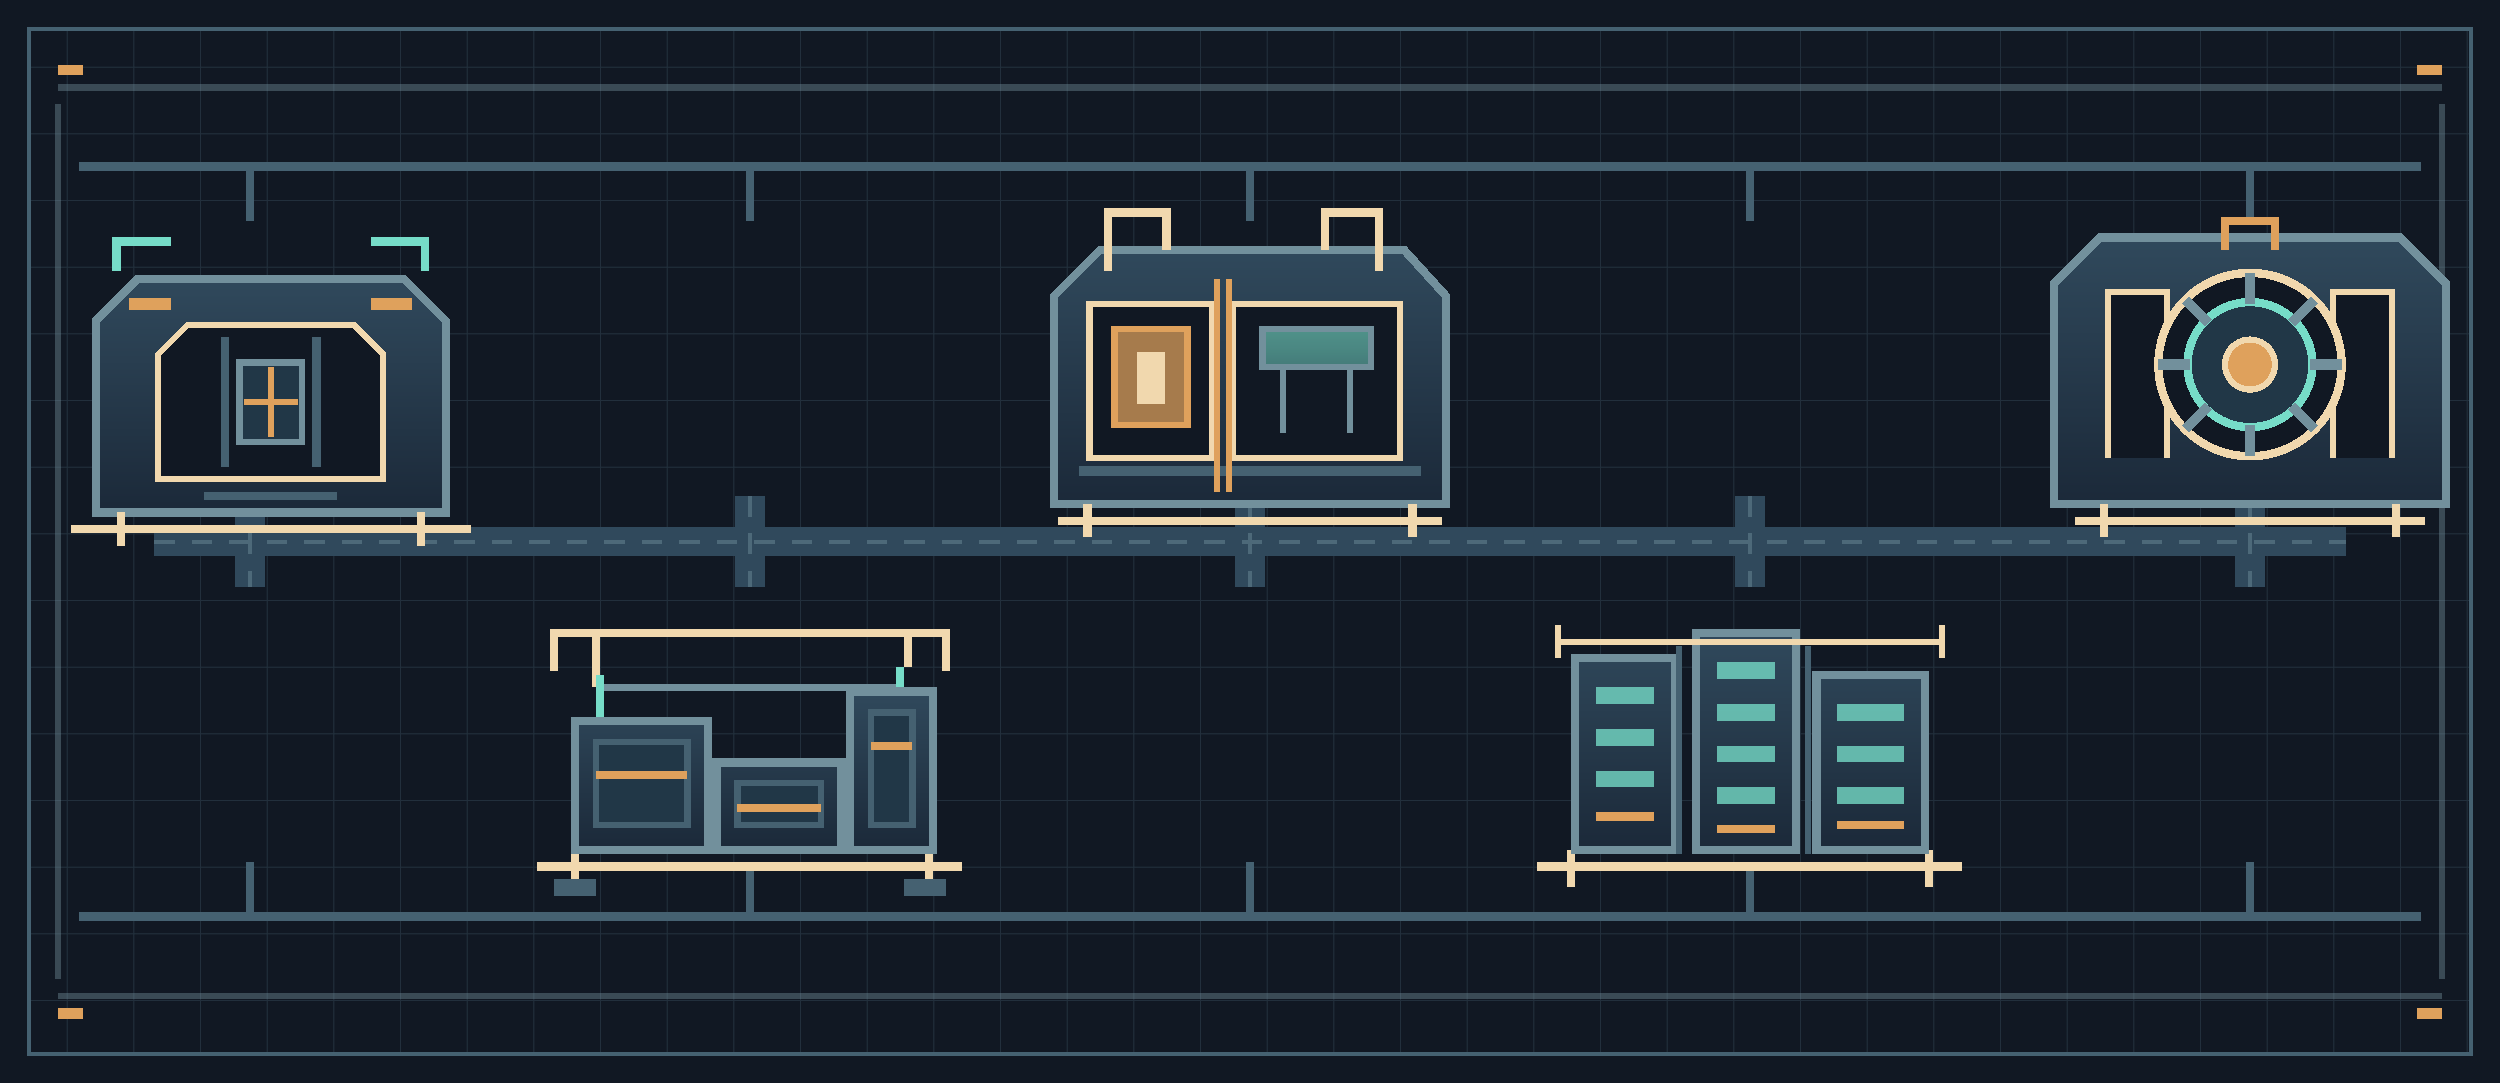
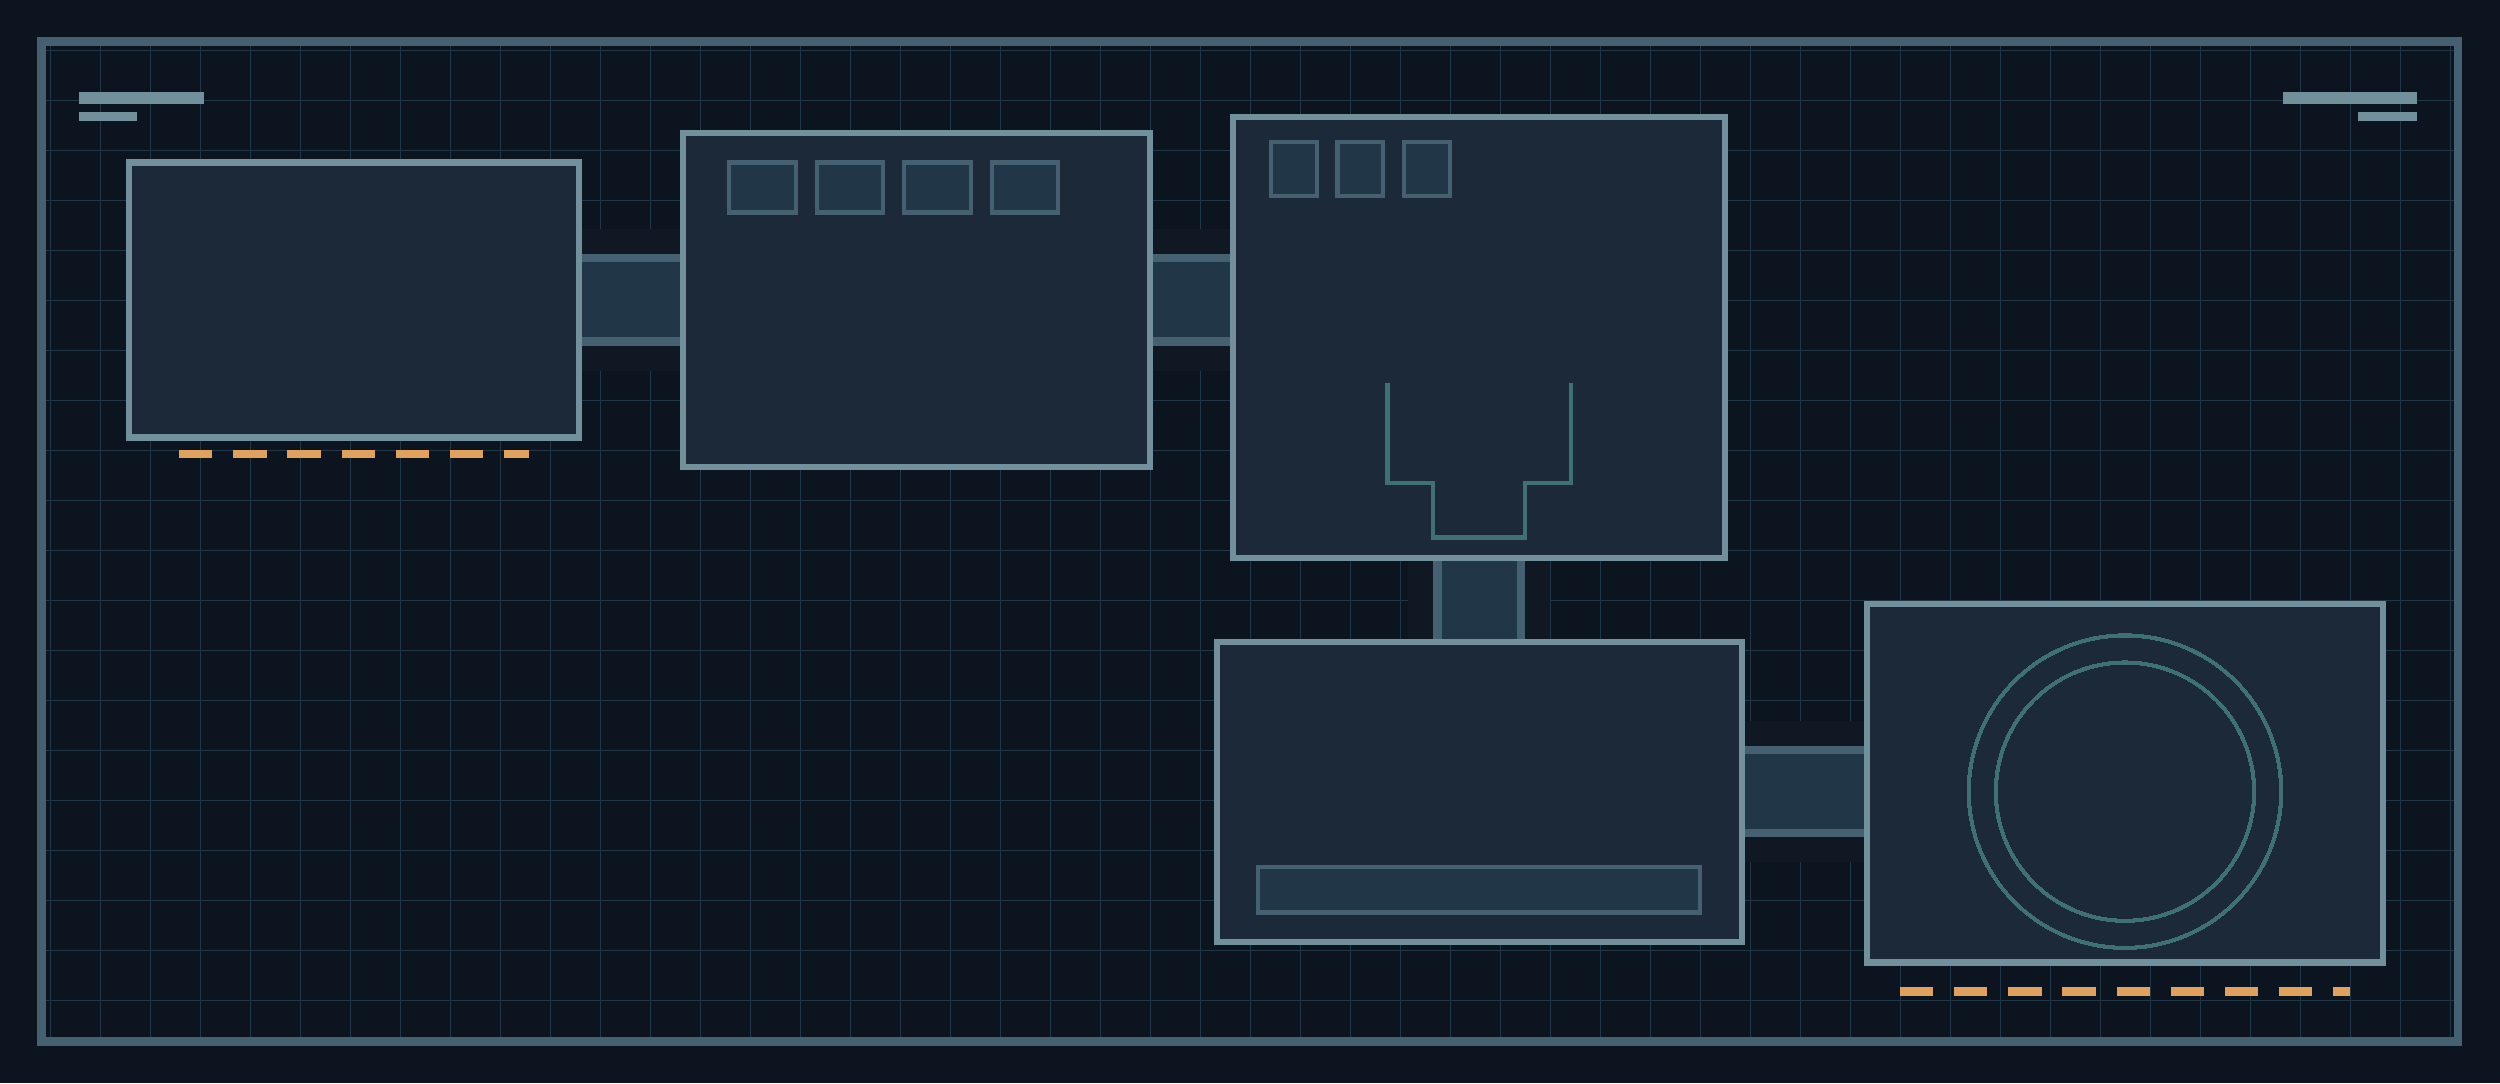
- <svg xmlns="http://www.w3.org/2000/svg" viewBox="0 0 1200 520" preserveAspectRatio="xMidYMid meet" shape-rendering="crispEdges" aria-hidden="true" focusable="false">
+ <svg xmlns="http://www.w3.org/2000/svg" viewBox="0 0 1200 520" preserveAspectRatio="none" shape-rendering="crispEdges" aria-hidden="true" focusable="false">
  <defs>
-     <linearGradient id="bulkhead" x2="0" y2="1">
-       <stop stop-color="#30495c" />
-       <stop offset="1" stop-color="#1b2939" />
-     </linearGradient>
-     <linearGradient id="glass" x2="0" y2="1">
-       <stop stop-color="#76dcc8" stop-opacity=".62" />
-       <stop offset="1" stop-color="#213747" stop-opacity=".9" />
-     </linearGradient>
-     <pattern id="floor-grid" width="32" height="32" patternUnits="userSpaceOnUse">
-       <path d="M32 0H0V32" fill="none" stroke="#456171" stroke-opacity=".32" stroke-width="1" />
+     <pattern id="facility-grid" width="24" height="24" patternUnits="userSpaceOnUse">
+       <path d="M24 0H0V24" fill="none" stroke="#213747" stroke-width="1" />
    </pattern>
  </defs>
-   <rect width="1200" height="520" fill="#111823" />
-   <rect x="14" y="14" width="1172" height="492" fill="url(#floor-grid)" stroke="#456171" stroke-width="2" />
-   <path d="M28 42H1172M28 478H1172M28 50V470M1172 50V470" fill="none" stroke="#72909c" stroke-opacity=".42" stroke-width="3" />
-   <path d="M74 260H1126M120 238V282M360 238V282M600 238V282M840 238V282M1080 238V282" fill="none" stroke="#30495c" stroke-width="14" />
-   <path d="M74 260H1126M120 238V282M360 238V282M600 238V282M840 238V282M1080 238V282" fill="none" stroke="#72909c" stroke-opacity=".45" stroke-width="2" stroke-dasharray="10 8" />
-   <g id="service-cable-tray" fill="none" stroke="#456171" stroke-width="4">
-     <path d="M38 80H1162M38 440H1162" />
-     <path d="M120 80V106M360 80V106M600 80V106M840 80V106M1080 80V106" />
-     <path d="M120 414V440M360 414V440M600 414V440M840 414V440M1080 414V440" />
+   <rect width="1200" height="520" fill="#0c1420" />
+   <rect x="20" y="20" width="1160" height="480" fill="url(#facility-grid)" stroke="#456171" stroke-width="4" />
+   <path d="M170 144H710V380H1020" stroke="#101823" stroke-width="68" fill="none" />
+   <path d="M170 144H710V380H1020" stroke="#456171" stroke-width="44" fill="none" />
+   <path d="M170 144H710V380H1020" stroke="#213747" stroke-width="36" fill="none" />
+   <g fill="#1b2939" stroke="#72909c" stroke-width="3">
+     <path d="M62 78H278V210H62Z" />
+     <path d="M328 64H552V224H328Z" />
+     <path d="M592 56H828V268H592Z" />
+     <path d="M584 308H836V452H584Z" />
+     <path d="M896 290H1144V462H896Z" />
  </g>
-   <g id="sector-airlock" transform="translate(34 104)" stroke-linejoin="miter">
-     <path d="M12 142V50L32 30H160L180 50V142Z" fill="url(#bulkhead)" stroke="#72909c" stroke-width="4" />
-     <path d="M42 126V66L56 52H136L150 66V126Z" fill="#111823" stroke="#f1d8ae" stroke-width="3" />
-     <path d="M74 58V120M118 58V120" stroke="#456171" stroke-width="4" />
-     <path d="M81 70H111V108H81Z" fill="#213747" stroke="#72909c" stroke-width="3" />
-     <path d="M96 72V106M83 89H109" stroke="#dfa15c" stroke-width="3" />
-     <path d="M0 150H192M24 142V158M168 142V158" stroke="#f1d8ae" stroke-width="4" />
-     <path d="M22 26V12H48M144 12H170V26" fill="none" stroke="#76dcc8" stroke-width="4" />
-     <path d="M28 42H48M144 42H164" stroke="#dfa15c" stroke-width="6" />
-     <path d="M64 134H128" stroke="#456171" stroke-width="4" />
+   <g stroke="#456171" stroke-width="2" fill="#213747">
+     <path d="M350 78H382V102H350ZM392 78H424V102H392ZM434 78H466V102H434ZM476 78H508V102H476Z" />
+     <path d="M610 68H632V94H610ZM642 68H664V94H642ZM674 68H696V94H674Z" />
+     <path d="M604 416H816V438H604Z" />
  </g>
-   <g id="sector-cargo" transform="translate(258 292)" stroke-linejoin="miter">
-     <path d="M0 124H204M18 116V134M188 116V134" stroke="#f1d8ae" stroke-width="4" />
-     <path d="M18 54H82V116H18ZM86 74H146V116H86ZM150 40H190V116H150Z" fill="url(#bulkhead)" stroke="#72909c" stroke-width="4" />
-     <path d="M28 64H72V104H28ZM96 84H136V104H96ZM160 50H180V104H160Z" fill="#213747" stroke="#456171" stroke-width="3" />
-     <path d="M28 80H72M96 96H136M160 66H180" stroke="#dfa15c" stroke-width="4" />
-     <path d="M8 30V12H196V30M28 12V38M178 12V28" fill="none" stroke="#f1d8ae" stroke-width="4" />
-     <path d="M28 38H176" stroke="#72909c" stroke-width="3" />
-     <path d="M30 32V52M174 28V38" stroke="#76dcc8" stroke-width="4" />
-     <path d="M8 134H28M176 134H196" stroke="#456171" stroke-width="8" />
+   <g stroke="#76dcc8" stroke-opacity=".4" fill="none" stroke-width="2">
+     <path d="M666 184V232H688V258H710M754 184V232H732V258H710" />
+     <circle cx="1020" cy="380" r="62" />
+     <circle cx="1020" cy="380" r="75" />
  </g>
-   <g id="sector-foundry" transform="translate(498 92)" stroke-linejoin="miter">
-     <path d="M8 150V50L30 28H176L196 50V150Z" fill="url(#bulkhead)" stroke="#72909c" stroke-width="4" />
-     <path d="M25 54H84V128H25ZM94 54H174V128H94Z" fill="#111823" stroke="#f1d8ae" stroke-width="3" />
-     <path d="M37 66H72V112H37Z" fill="#dfa15c" fill-opacity=".72" stroke="#dfa15c" stroke-width="3" />
-     <path d="M48 77H61V102H48Z" fill="#f1d8ae" />
-     <path d="M108 66H160V84H108ZM118 84V116M150 84V116" fill="url(#glass)" stroke="#72909c" stroke-width="3" />
-     <path d="M34 38V10H62V28M138 28V10H164V38" fill="none" stroke="#f1d8ae" stroke-width="4" />
-     <path d="M10 158H194M24 150V166M180 150V166" stroke="#f1d8ae" stroke-width="4" />
-     <path d="M20 134H184" stroke="#456171" stroke-width="5" />
-     <path d="M86 42V144M92 42V144" stroke="#dfa15c" stroke-width="3" />
-   </g>
-   <g id="sector-archive" transform="translate(738 292)" stroke-linejoin="miter">
-     <path d="M0 124H204M16 116V134M188 116V134" stroke="#f1d8ae" stroke-width="4" />
-     <path d="M18 24H66V116H18ZM76 12H124V116H76ZM134 32H186V116H134Z" fill="url(#bulkhead)" stroke="#72909c" stroke-width="4" />
-     <path d="M28 38H56V46H28ZM28 58H56V66H28ZM28 78H56V86H28ZM86 26H114V34H86ZM86 46H114V54H86ZM86 66H114V74H86ZM86 86H114V94H86ZM144 46H176V54H144ZM144 66H176V74H144ZM144 86H176V94H144Z" fill="#76dcc8" fill-opacity=".78" />
-     <path d="M28 100H56M86 106H114M144 104H176" stroke="#dfa15c" stroke-width="4" />
-     <path d="M10 16H194M10 8V24M194 8V24" stroke="#f1d8ae" stroke-width="3" />
-     <path d="M68 18V118M130 18V118" stroke="#456171" stroke-width="3" />
-   </g>
-   <g id="sector-reactor" transform="translate(978 88)" stroke-linejoin="miter">
-     <path d="M8 154V48L30 26H174L196 48V154Z" fill="url(#bulkhead)" stroke="#72909c" stroke-width="4" />
-     <path d="M34 132V52H62V132M142 132V52H170V132" fill="#111823" stroke="#f1d8ae" stroke-width="3" />
-     <circle cx="102" cy="87" r="44" fill="#111823" stroke="#f1d8ae" stroke-width="4" />
-     <circle cx="102" cy="87" r="30" fill="#213747" stroke="#76dcc8" stroke-width="4" />
-     <circle cx="102" cy="87" r="12" fill="#dfa15c" stroke="#f1d8ae" stroke-width="3" />
-     <path d="M102 43V58M102 116V131M58 87H73M131 87H146M71 56L82 67M122 107L133 118M133 56L122 67M82 107L71 118" stroke="#72909c" stroke-width="5" />
-     <path d="M18 162H186M32 154V170M172 154V170" stroke="#f1d8ae" stroke-width="4" />
-     <path d="M90 32V18H114V32" fill="none" stroke="#dfa15c" stroke-width="4" />
-   </g>
-   <g id="maintenance-lights" fill="#dfa15c">
-     <rect x="28" y="31" width="12" height="5" />
-     <rect x="1160" y="31" width="12" height="5" />
-     <rect x="28" y="484" width="12" height="5" />
-     <rect x="1160" y="484" width="12" height="5" />
+   <path d="M86 218H254M912 476H1128" stroke="#dfa15c" stroke-width="4" stroke-dasharray="16 10" />
+   <g fill="#72909c">
+     <path d="M38 44H98V50H38ZM38 54H66V58H38ZM1096 44H1160V50H1096ZM1132 54H1160V58H1132Z" />
  </g>
</svg>
